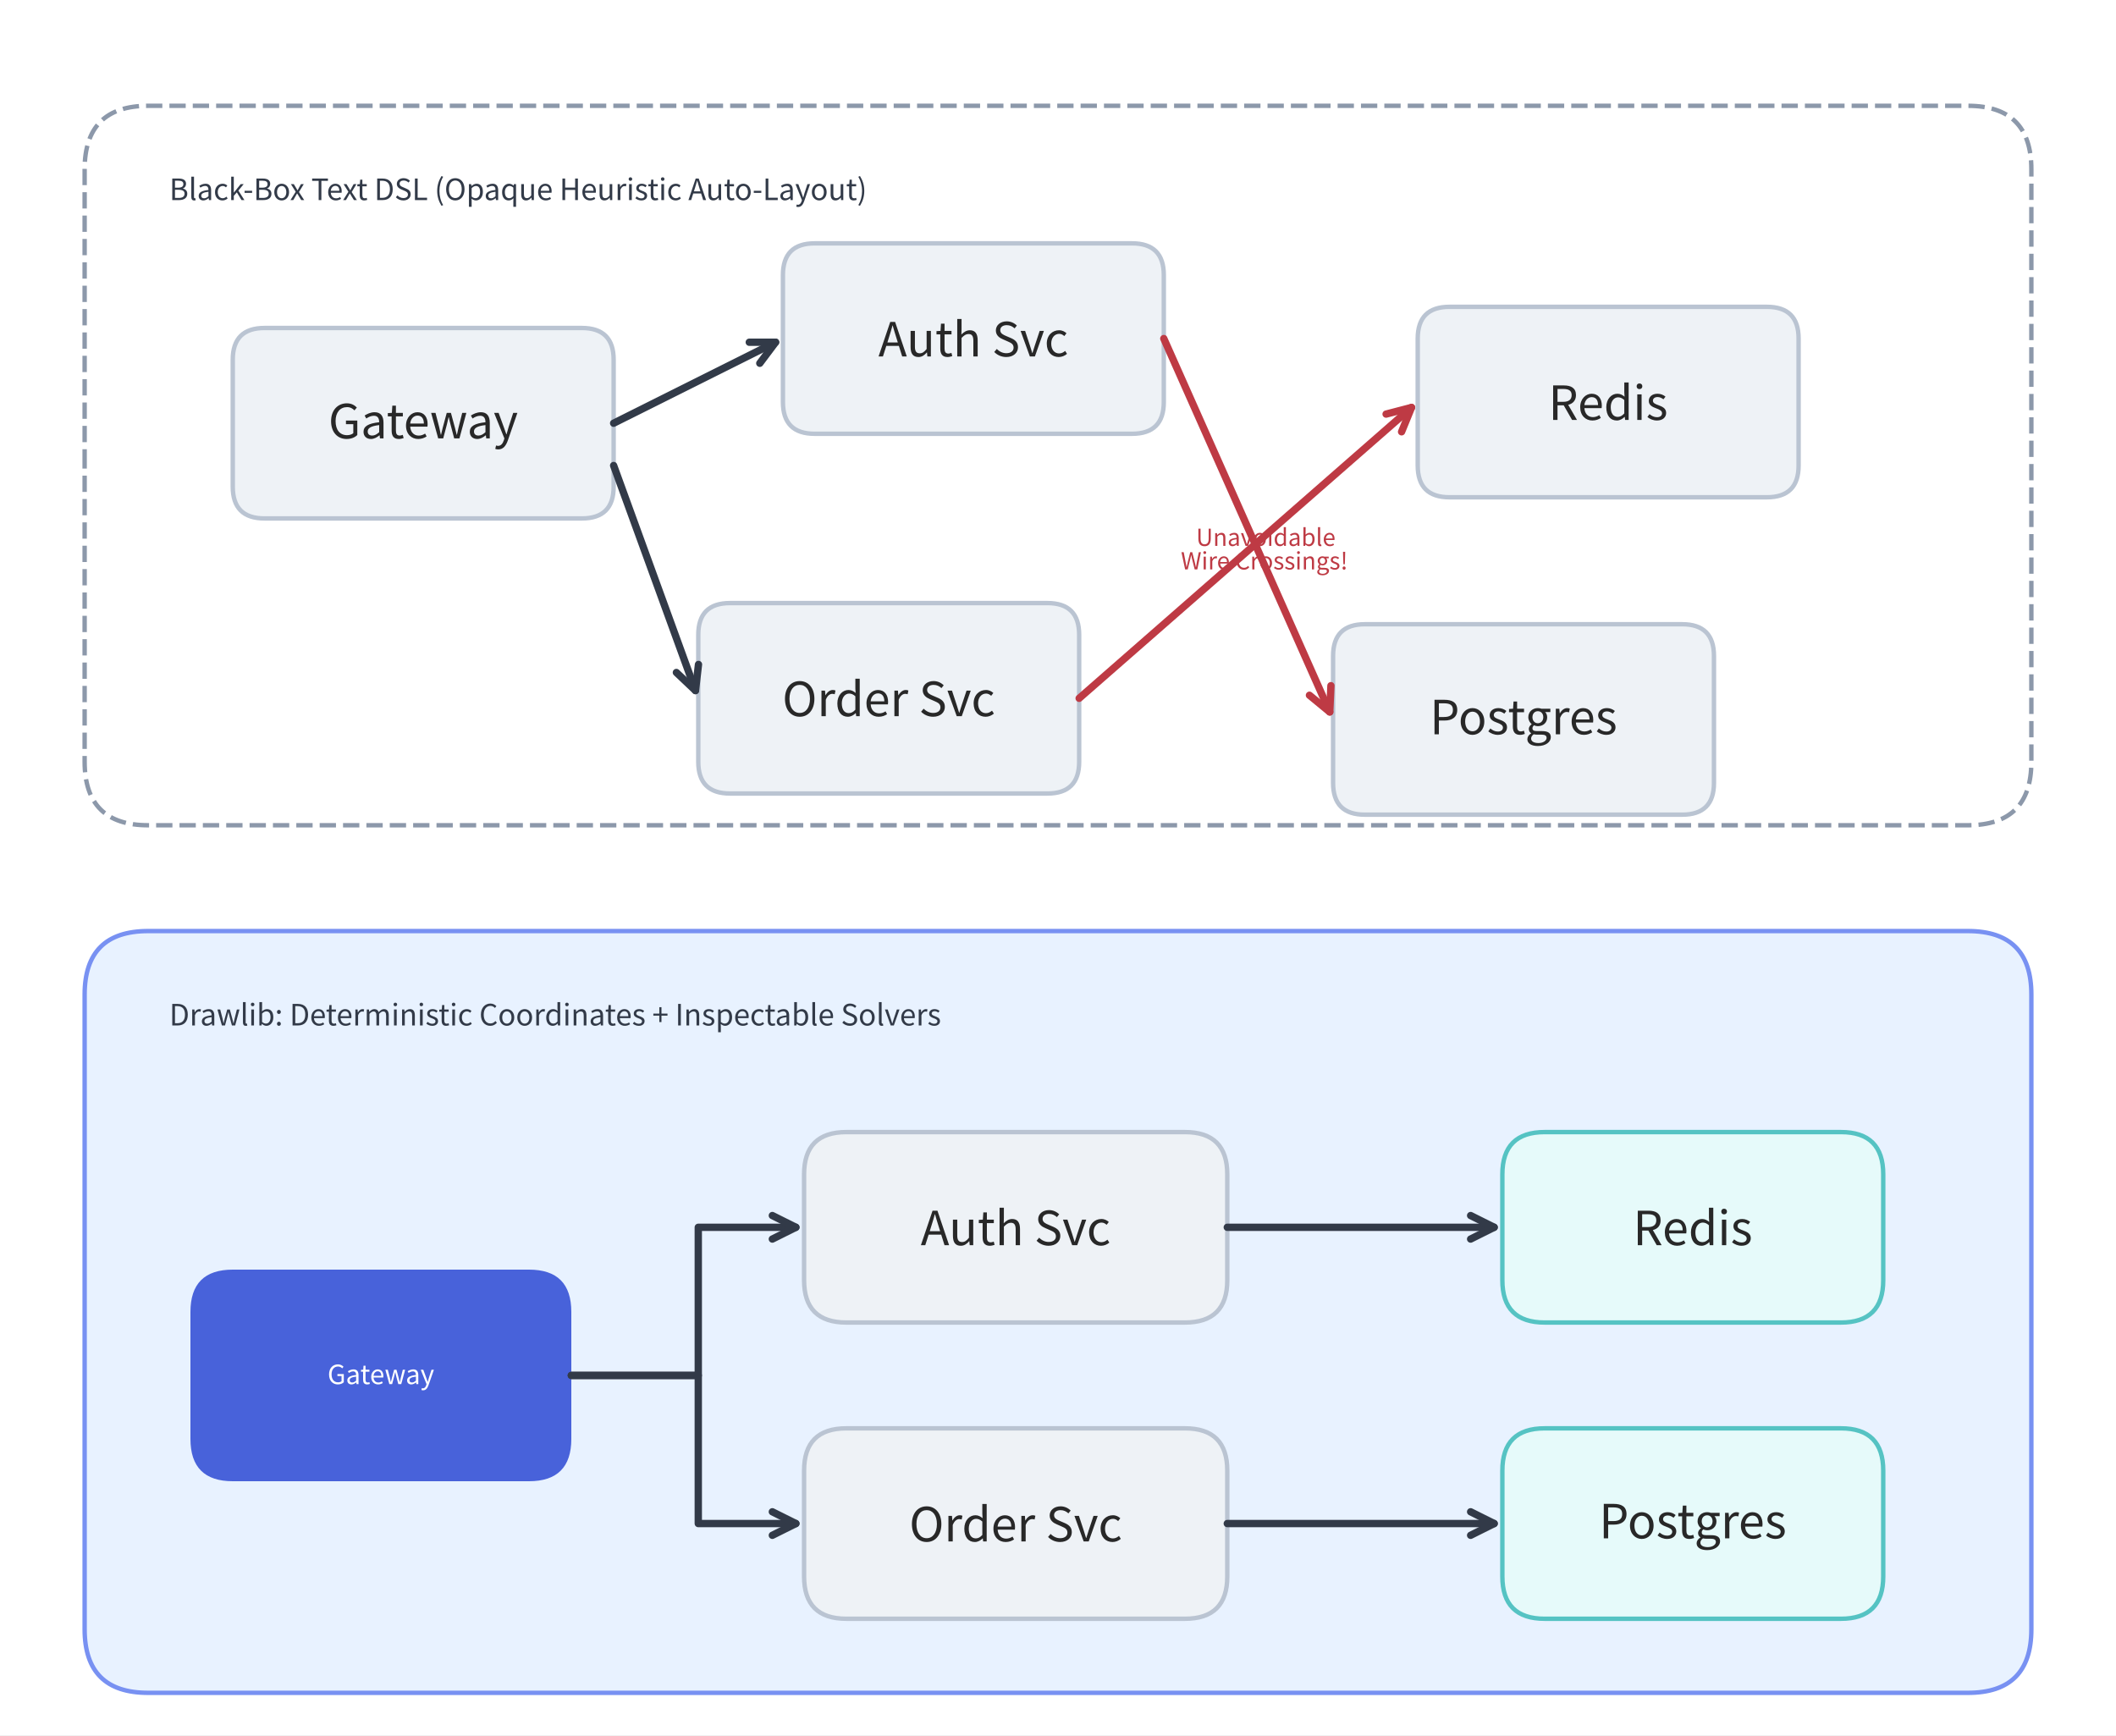
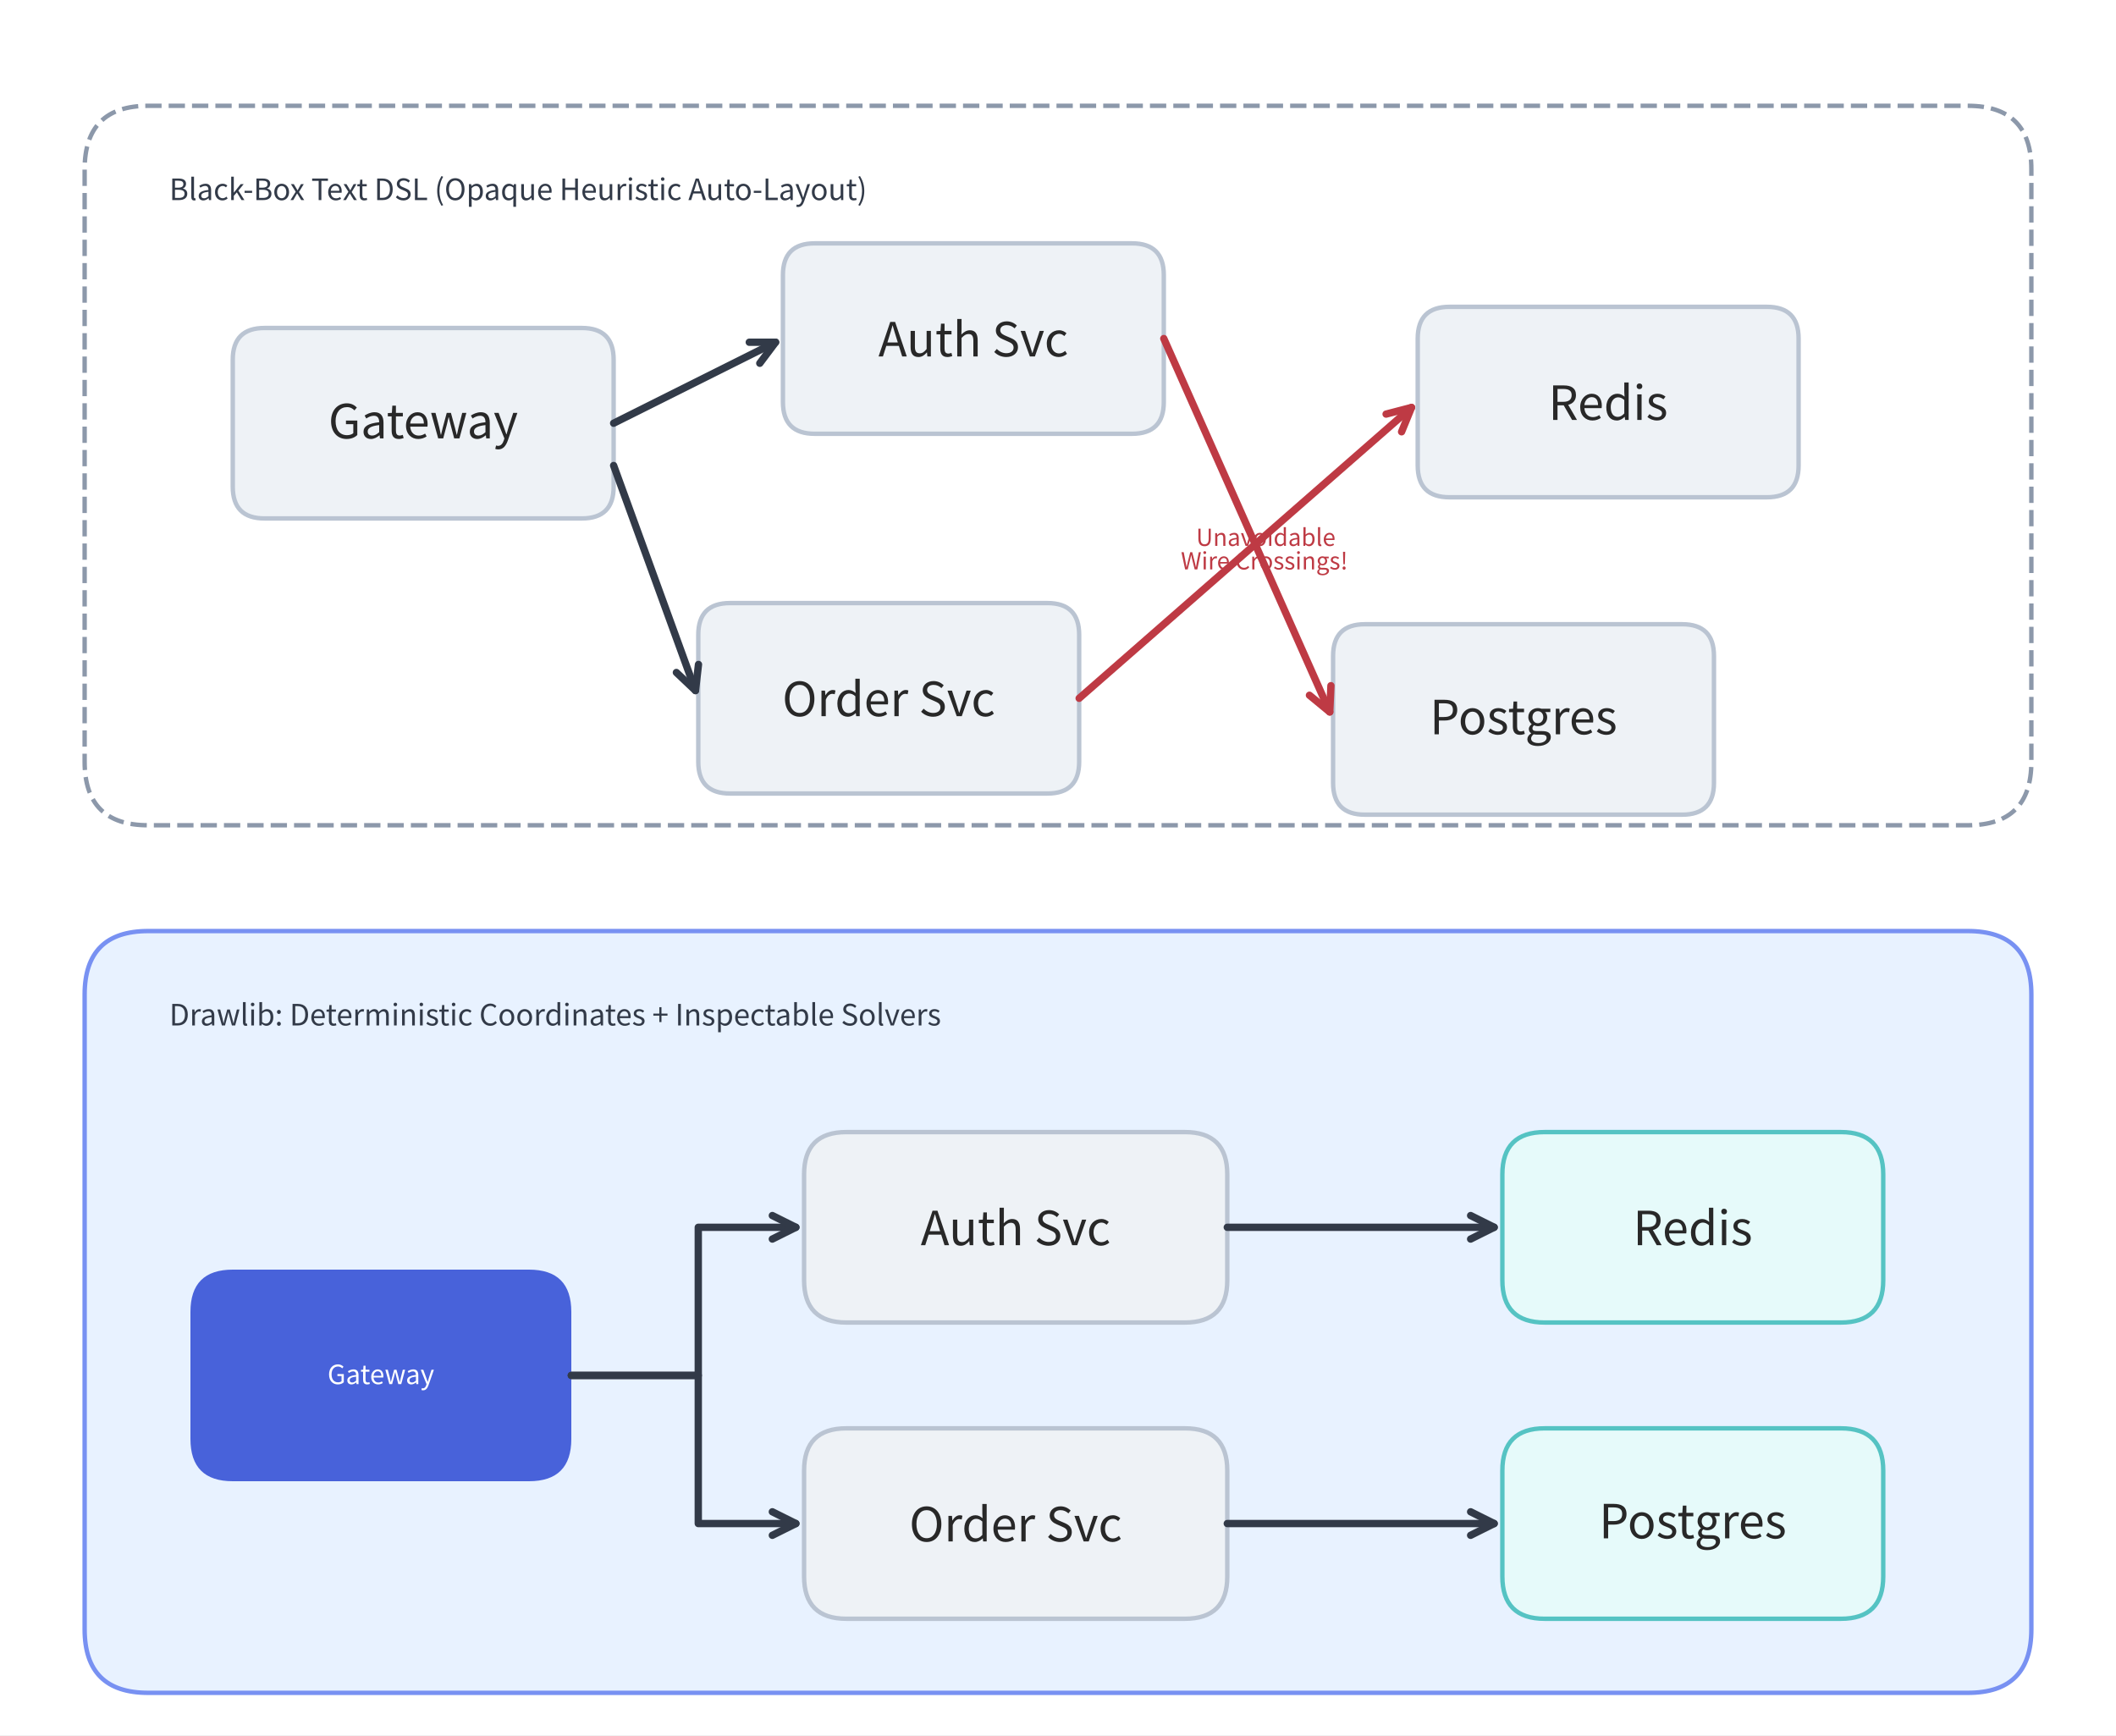
<svg xmlns="http://www.w3.org/2000/svg" width="720pt" height="590.4pt" viewBox="0 0 720 590.4" version="1.1">
  <defs>
    <style type="text/css">*{stroke-linejoin: round; stroke-linecap: butt}</style>
  </defs>
  <g id="figure_1">
    <g id="patch_1">
      <path d="M 0 590.4  L 720 590.4  L 720 0  L 0 0  z " style="fill: #ffffff" />
    </g>
    <g id="axes_1">
      <g id="patch_2">
-         <path d="M 28.8 158.4  L 28.8 57.6  Q 28.8 36 50.4 36  L 669.6 36  Q 691.2 36 691.2 57.6  L 691.2 259.2  Q 691.2 280.8 669.6 280.8  L 50.4 280.8  Q 28.8 280.8 28.8 259.2  L 28.8 158.4  z " clip-path="url(#p5a0ea125fc)" style="fill: none; stroke-dasharray: 5.55,2.4; stroke-dashoffset: 0; stroke: #8c98aa; stroke-width: 1.5; stroke-linejoin: miter" />
+         <path d="M 360 280.8  L 50.4 280.8  Q 28.8 280.8 28.8 259.2  L 28.8 57.6  Q 28.8 36 50.4 36  L 669.6 36  Q 691.2 36 691.2 57.6  L 691.2 259.2  Q 691.2 280.8 669.6 280.8  L 360 280.8  z " clip-path="url(#p5a0ea125fc)" style="fill: none; stroke-dasharray: 5.55,2.4; stroke-dashoffset: 0; stroke: #8c98aa; stroke-width: 1.5; stroke-linejoin: miter" />
      </g>
      <g id="text_1">
        <g clip-path="url(#p5a0ea125fc)">
          <text style="font-size: 10px; font-family: 'drawlib-cjk-japanese-noto-sans-bold', 'Noto Sans CJK JP'; text-anchor: start; fill: #323a48" x="57.6" y="68.08" transform="rotate(-0 57.6 68.07969)">Black-Box Text DSL (Opaque Heuristic Auto-Layout)</text>
        </g>
      </g>
      <g id="patch_3">
-         <path d="M 79.2 144  L 79.2 122.4  Q 79.2 111.6 90 111.6  L 198 111.6  Q 208.8 111.6 208.8 122.4  L 208.8 165.6  Q 208.8 176.4 198 176.4  L 90 176.4  Q 79.2 176.4 79.2 165.6  z " clip-path="url(#p5a0ea125fc)" style="fill: #eef2f6; stroke: #bac4d2; stroke-width: 1.5; stroke-linejoin: miter" />
+         <path d="M 144 176.4  L 90 176.4  Q 79.2 176.4 79.2 165.6  L 79.2 122.4  Q 79.2 111.6 90 111.6  L 198 111.6  Q 208.8 111.6 208.8 122.4  L 208.8 165.6  Q 208.8 176.4 198 176.4  z " clip-path="url(#p5a0ea125fc)" style="fill: #eef2f6; stroke: #bac4d2; stroke-width: 1.5; stroke-linejoin: miter" />
      </g>
      <g id="text_2">
        <g clip-path="url(#p5a0ea125fc)">
          <text style="font-size: 16px; font-family: 'drawlib-cjk-japanese-noto-sans-regular', 'Noto Sans CJK JP'; text-anchor: middle; fill: #282828" x="144" y="149.167" transform="rotate(-0 144 149.1675)">Gateway</text>
        </g>
      </g>
      <g id="patch_4">
-         <path d="M 266.4 115.2  L 266.4 93.6  Q 266.4 82.8 277.2 82.8  L 385.2 82.8  Q 396 82.8 396 93.6  L 396 136.8  Q 396 147.6 385.2 147.6  L 277.2 147.6  Q 266.4 147.6 266.4 136.8  z " clip-path="url(#p5a0ea125fc)" style="fill: #eef2f6; stroke: #bac4d2; stroke-width: 1.5; stroke-linejoin: miter" />
+         <path d="M 331.2 147.6  L 277.2 147.6  Q 266.4 147.6 266.4 136.8  L 266.4 93.6  Q 266.4 82.8 277.2 82.8  L 385.2 82.8  Q 396 82.8 396 93.6  L 396 136.8  Q 396 147.6 385.2 147.6  z " clip-path="url(#p5a0ea125fc)" style="fill: #eef2f6; stroke: #bac4d2; stroke-width: 1.5; stroke-linejoin: miter" />
      </g>
      <g id="text_3">
        <g clip-path="url(#p5a0ea125fc)">
          <text style="font-size: 16px; font-family: 'drawlib-cjk-japanese-noto-sans-regular', 'Noto Sans CJK JP'; text-anchor: middle; fill: #282828" x="331.2" y="121.28" transform="rotate(-0 331.2 121.28)">Auth Svc</text>
        </g>
      </g>
      <g id="patch_5">
-         <path d="M 237.6 237.6  L 237.6 216  Q 237.6 205.2 248.4 205.2  L 356.4 205.2  Q 367.2 205.2 367.2 216  L 367.2 259.2  Q 367.2 270 356.4 270  L 248.4 270  Q 237.6 270 237.6 259.2  z " clip-path="url(#p5a0ea125fc)" style="fill: #eef2f6; stroke: #bac4d2; stroke-width: 1.5; stroke-linejoin: miter" />
+         <path d="M 302.4 270  L 248.4 270  Q 237.6 270 237.6 259.2  L 237.6 216  Q 237.6 205.2 248.4 205.2  L 356.4 205.2  Q 367.2 205.2 367.2 216  L 367.2 259.2  Q 367.2 270 356.4 270  z " clip-path="url(#p5a0ea125fc)" style="fill: #eef2f6; stroke: #bac4d2; stroke-width: 1.5; stroke-linejoin: miter" />
      </g>
      <g id="text_4">
        <g clip-path="url(#p5a0ea125fc)">
          <text style="font-size: 16px; font-family: 'drawlib-cjk-japanese-noto-sans-regular', 'Noto Sans CJK JP'; text-anchor: middle; fill: #282828" x="302.4" y="243.68" transform="rotate(-0 302.4 243.68)">Order Svc</text>
        </g>
      </g>
      <g id="patch_6">
-         <path d="M 482.4 136.8  L 482.4 115.2  Q 482.4 104.4 493.2 104.4  L 601.2 104.4  Q 612 104.4 612 115.2  L 612 158.4  Q 612 169.2 601.2 169.2  L 493.2 169.2  Q 482.4 169.2 482.4 158.4  z " clip-path="url(#p5a0ea125fc)" style="fill: #eef2f6; stroke: #bac4d2; stroke-width: 1.5; stroke-linejoin: miter" />
+         <path d="M 547.2 169.2  L 493.2 169.2  Q 482.4 169.2 482.4 158.4  L 482.4 115.2  Q 482.4 104.4 493.2 104.4  L 601.2 104.4  Q 612 104.4 612 115.2  L 612 158.4  Q 612 169.2 601.2 169.2  z " clip-path="url(#p5a0ea125fc)" style="fill: #eef2f6; stroke: #bac4d2; stroke-width: 1.5; stroke-linejoin: miter" />
      </g>
      <g id="text_5">
        <g clip-path="url(#p5a0ea125fc)">
          <text style="font-size: 16px; font-family: 'drawlib-cjk-japanese-noto-sans-regular', 'Noto Sans CJK JP'; text-anchor: middle; fill: #282828" x="547.2" y="142.88" transform="rotate(-0 547.2 142.88)">Redis</text>
        </g>
      </g>
      <g id="patch_7">
-         <path d="M 453.6 244.8  L 453.6 223.2  Q 453.6 212.4 464.4 212.4  L 572.4 212.4  Q 583.2 212.4 583.2 223.2  L 583.2 266.4  Q 583.2 277.2 572.4 277.2  L 464.4 277.2  Q 453.6 277.2 453.6 266.4  z " clip-path="url(#p5a0ea125fc)" style="fill: #eef2f6; stroke: #bac4d2; stroke-width: 1.5; stroke-linejoin: miter" />
+         <path d="M 518.4 277.2  L 464.4 277.2  Q 453.6 277.2 453.6 266.4  L 453.6 223.2  Q 453.6 212.4 464.4 212.4  L 572.4 212.4  Q 583.2 212.4 583.2 223.2  L 583.2 266.4  Q 583.2 277.2 572.4 277.2  z " clip-path="url(#p5a0ea125fc)" style="fill: #eef2f6; stroke: #bac4d2; stroke-width: 1.5; stroke-linejoin: miter" />
      </g>
      <g id="text_6">
        <g clip-path="url(#p5a0ea125fc)">
          <text style="font-size: 16px; font-family: 'drawlib-cjk-japanese-noto-sans-regular', 'Noto Sans CJK JP'; text-anchor: middle; fill: #282828" x="518.4" y="249.84" transform="rotate(-0 518.4 249.84)">Postgres</text>
        </g>
      </g>
      <g id="patch_8">
        <path d="M 208.8 144  L 263.9 116.45  " clip-path="url(#p5a0ea125fc)" style="fill: none; stroke: #323a48; stroke-width: 2.5; stroke-linecap: round" />
        <path d="M 254.956 116.45  L 263.9 116.45  L 258.533 123.605  " clip-path="url(#p5a0ea125fc)" style="fill: none; stroke: #323a48; stroke-width: 2.5; stroke-linecap: round" />
      </g>
      <g id="patch_9">
        <path d="M 208.8 158.4  L 236.645 234.973  " clip-path="url(#p5a0ea125fc)" style="fill: none; stroke: #323a48; stroke-width: 2.5; stroke-linecap: round" />
        <path d="M 237.67 226.088  L 236.645 234.973  L 230.152 228.822  " clip-path="url(#p5a0ea125fc)" style="fill: none; stroke: #323a48; stroke-width: 2.5; stroke-linecap: round" />
      </g>
      <g id="patch_10">
        <path d="M 396 115.2  L 452.465 242.246  " clip-path="url(#p5a0ea125fc)" style="fill: none; stroke: #be3a44; stroke-width: 2.5; stroke-linecap: round" />
        <path d="M 452.871 233.311  L 452.465 242.246  L 445.56 236.56  " clip-path="url(#p5a0ea125fc)" style="fill: none; stroke: #be3a44; stroke-width: 2.5; stroke-linecap: round" />
      </g>
      <g id="patch_11">
        <path d="M 367.2 237.6  L 480.296 138.641  " clip-path="url(#p5a0ea125fc)" style="fill: none; stroke: #be3a44; stroke-width: 2.5; stroke-linecap: round" />
        <path d="M 471.642 140.898  L 480.296 138.641  L 476.91 146.919  " clip-path="url(#p5a0ea125fc)" style="fill: none; stroke: #be3a44; stroke-width: 2.5; stroke-linecap: round" />
      </g>
      <g id="text_7">
        <g clip-path="url(#p5a0ea125fc)">
          <text style="font-size: 8px; font-family: 'drawlib-cjk-japanese-noto-sans-bold', 'Noto Sans CJK JP'; fill: #be3a44" transform="translate(406.9887 185.7481)">Unavoidable</text>
        </g>
        <g clip-path="url(#p5a0ea125fc)">
          <text style="font-size: 8px; font-family: 'drawlib-cjk-japanese-noto-sans-bold', 'Noto Sans CJK JP'; fill: #be3a44" transform="translate(401.805 193.7481)">Wire Crossings!</text>
        </g>
      </g>
      <g id="patch_12">
-         <path d="M 28.8 446.4  L 28.8 338.4  Q 28.8 316.8 50.4 316.8  L 669.6 316.8  Q 691.2 316.8 691.2 338.4  L 691.2 554.4  Q 691.2 576 669.6 576  L 50.4 576  Q 28.8 576 28.8 554.4  z " clip-path="url(#p5a0ea125fc)" style="fill: #e8f2ff; stroke: #7891f2; stroke-width: 1.5; stroke-linejoin: miter" />
+         <path d="M 360 576  L 50.4 576  Q 28.8 576 28.8 554.4  L 28.8 338.4  Q 28.8 316.8 50.4 316.8  L 669.6 316.8  Q 691.2 316.8 691.2 338.4  L 691.2 554.4  Q 691.2 576 669.6 576  z " clip-path="url(#p5a0ea125fc)" style="fill: #e8f2ff; stroke: #7891f2; stroke-width: 1.5; stroke-linejoin: miter" />
      </g>
      <g id="text_8">
        <g clip-path="url(#p5a0ea125fc)">
          <text style="font-size: 10px; font-family: 'drawlib-cjk-japanese-noto-sans-bold', 'Noto Sans CJK JP'; text-anchor: start; fill: #323a48" x="57.6" y="348.925" transform="rotate(-0 57.6 348.925)">Drawlib: Deterministic Coordinates + Inspectable Solvers</text>
        </g>
      </g>
      <g id="patch_13">
-         <path d="M 64.8 468  L 64.8 446.4  Q 64.8 432 79.2 432  L 180 432  Q 194.4 432 194.4 446.4  L 194.4 489.6  Q 194.4 504 180 504  L 79.2 504  Q 64.8 504 64.8 489.6  z " clip-path="url(#p5a0ea125fc)" style="fill: #4862da" />
+         <path d="M 129.6 504  L 79.2 504  Q 64.8 504 64.8 489.6  L 64.8 446.4  Q 64.8 432 79.2 432  L 180 432  Q 194.4 432 194.4 446.4  L 194.4 489.6  Q 194.4 504 180 504  z " clip-path="url(#p5a0ea125fc)" style="fill: #4862da" />
      </g>
      <g id="text_9">
        <g clip-path="url(#p5a0ea125fc)">
          <text style="font-size: 9px; font-family: 'drawlib-cjk-japanese-noto-sans-bold', 'Noto Sans CJK JP'; text-anchor: middle; fill: #ffffff" x="129.6" y="470.952" transform="rotate(-0 129.6 470.9517)">Gateway</text>
        </g>
      </g>
      <g id="patch_14">
-         <path d="M 273.6 417.6  L 273.6 399.6  Q 273.6 385.2 288 385.2  L 403.2 385.2  Q 417.6 385.2 417.6 399.6  L 417.6 435.6  Q 417.6 450 403.2 450  L 288 450  Q 273.6 450 273.6 435.6  z " clip-path="url(#p5a0ea125fc)" style="fill: #eef2f6; stroke: #bac4d2; stroke-width: 1.5; stroke-linejoin: miter" />
+         <path d="M 345.6 450  L 288 450  Q 273.6 450 273.6 435.6  L 273.6 399.6  Q 273.6 385.2 288 385.2  L 403.2 385.2  Q 417.6 385.2 417.6 399.6  L 417.6 435.6  Q 417.6 450 403.2 450  z " clip-path="url(#p5a0ea125fc)" style="fill: #eef2f6; stroke: #bac4d2; stroke-width: 1.5; stroke-linejoin: miter" />
      </g>
      <g id="text_10">
        <g clip-path="url(#p5a0ea125fc)">
          <text style="font-size: 16px; font-family: 'drawlib-cjk-japanese-noto-sans-regular', 'Noto Sans CJK JP'; text-anchor: middle; fill: #282828" x="345.6" y="423.68" transform="rotate(-0 345.6 423.68)">Auth Svc</text>
        </g>
      </g>
      <g id="patch_15">
-         <path d="M 273.6 518.4  L 273.6 500.4  Q 273.6 486 288 486  L 403.2 486  Q 417.6 486 417.6 500.4  L 417.6 536.4  Q 417.6 550.8 403.2 550.8  L 288 550.8  Q 273.6 550.8 273.6 536.4  z " clip-path="url(#p5a0ea125fc)" style="fill: #eef2f6; stroke: #bac4d2; stroke-width: 1.5; stroke-linejoin: miter" />
+         <path d="M 345.6 550.8  L 288 550.8  Q 273.6 550.8 273.6 536.4  L 273.6 500.4  Q 273.6 486 288 486  L 403.2 486  Q 417.6 486 417.6 500.4  L 417.6 536.4  Q 417.6 550.8 403.2 550.8  z " clip-path="url(#p5a0ea125fc)" style="fill: #eef2f6; stroke: #bac4d2; stroke-width: 1.5; stroke-linejoin: miter" />
      </g>
      <g id="text_11">
        <g clip-path="url(#p5a0ea125fc)">
          <text style="font-size: 16px; font-family: 'drawlib-cjk-japanese-noto-sans-regular', 'Noto Sans CJK JP'; text-anchor: middle; fill: #282828" x="345.6" y="524.48" transform="rotate(-0 345.6 524.48)">Order Svc</text>
        </g>
      </g>
      <g id="patch_16">
-         <path d="M 511.2 417.6  L 511.2 399.6  Q 511.2 385.2 525.6 385.2  L 626.4 385.2  Q 640.8 385.2 640.8 399.6  L 640.8 435.6  Q 640.8 450 626.4 450  L 525.6 450  Q 511.2 450 511.2 435.6  z " clip-path="url(#p5a0ea125fc)" style="fill: #e6fafa; stroke: #55c3c3; stroke-width: 1.5; stroke-linejoin: miter" />
+         <path d="M 576 450  L 525.6 450  Q 511.2 450 511.2 435.6  L 511.2 399.6  Q 511.2 385.2 525.6 385.2  L 626.4 385.2  Q 640.8 385.2 640.8 399.6  L 640.8 435.6  Q 640.8 450 626.4 450  z " clip-path="url(#p5a0ea125fc)" style="fill: #e6fafa; stroke: #55c3c3; stroke-width: 1.5; stroke-linejoin: miter" />
      </g>
      <g id="text_12">
        <g clip-path="url(#p5a0ea125fc)">
          <text style="font-size: 16px; font-family: 'drawlib-cjk-japanese-noto-sans-regular', 'Noto Sans CJK JP'; text-anchor: middle; fill: #282828" x="576" y="423.68" transform="rotate(-0 576 423.68)">Redis</text>
        </g>
      </g>
      <g id="patch_17">
-         <path d="M 511.2 518.4  L 511.2 500.4  Q 511.2 486 525.6 486  L 626.4 486  Q 640.8 486 640.8 500.4  L 640.8 536.4  Q 640.8 550.8 626.4 550.8  L 525.6 550.8  Q 511.2 550.8 511.2 536.4  z " clip-path="url(#p5a0ea125fc)" style="fill: #e6fafa; stroke: #55c3c3; stroke-width: 1.5; stroke-linejoin: miter" />
+         <path d="M 576 550.8  L 525.6 550.8  Q 511.2 550.8 511.2 536.4  L 511.2 500.4  Q 511.2 486 525.6 486  L 626.4 486  Q 640.8 486 640.8 500.4  L 640.8 536.4  Q 640.8 550.8 626.4 550.8  z " clip-path="url(#p5a0ea125fc)" style="fill: #e6fafa; stroke: #55c3c3; stroke-width: 1.5; stroke-linejoin: miter" />
      </g>
      <g id="text_13">
        <g clip-path="url(#p5a0ea125fc)">
          <text style="font-size: 16px; font-family: 'drawlib-cjk-japanese-noto-sans-regular', 'Noto Sans CJK JP'; text-anchor: middle; fill: #282828" x="576" y="523.44" transform="rotate(-0 576 523.44)">Postgres</text>
        </g>
      </g>
      <g id="patch_18">
        <path d="M 194.4 468  L 237.6 468  L 237.6 417.6  L 270.805 417.6  " clip-path="url(#p5a0ea125fc)" style="fill: none; stroke: #323a48; stroke-width: 2.5; stroke-linecap: round" />
        <path d="M 262.805 413.6  L 270.805 417.6  L 262.805 421.6  " clip-path="url(#p5a0ea125fc)" style="fill: none; stroke: #323a48; stroke-width: 2.5; stroke-linecap: round" />
      </g>
      <g id="patch_19">
        <path d="M 194.4 468  L 237.6 468  L 237.6 518.4  L 270.805 518.4  " clip-path="url(#p5a0ea125fc)" style="fill: none; stroke: #323a48; stroke-width: 2.5; stroke-linecap: round" />
        <path d="M 262.805 514.4  L 270.805 518.4  L 262.805 522.4  " clip-path="url(#p5a0ea125fc)" style="fill: none; stroke: #323a48; stroke-width: 2.5; stroke-linecap: round" />
      </g>
      <g id="patch_20">
        <path d="M 417.6 417.6  L 508.405 417.6  " clip-path="url(#p5a0ea125fc)" style="fill: none; stroke: #323a48; stroke-width: 2.5; stroke-linecap: round" />
        <path d="M 500.405 413.6  L 508.405 417.6  L 500.405 421.6  " clip-path="url(#p5a0ea125fc)" style="fill: none; stroke: #323a48; stroke-width: 2.5; stroke-linecap: round" />
      </g>
      <g id="patch_21">
        <path d="M 417.6 518.4  L 508.405 518.4  " clip-path="url(#p5a0ea125fc)" style="fill: none; stroke: #323a48; stroke-width: 2.5; stroke-linecap: round" />
        <path d="M 500.405 514.4  L 508.405 518.4  L 500.405 522.4  " clip-path="url(#p5a0ea125fc)" style="fill: none; stroke: #323a48; stroke-width: 2.5; stroke-linecap: round" />
      </g>
    </g>
  </g>
  <defs>
    <clipPath id="p5a0ea125fc">
      <rect x="0" y="0" width="720" height="590.4" />
    </clipPath>
  </defs>
</svg>
